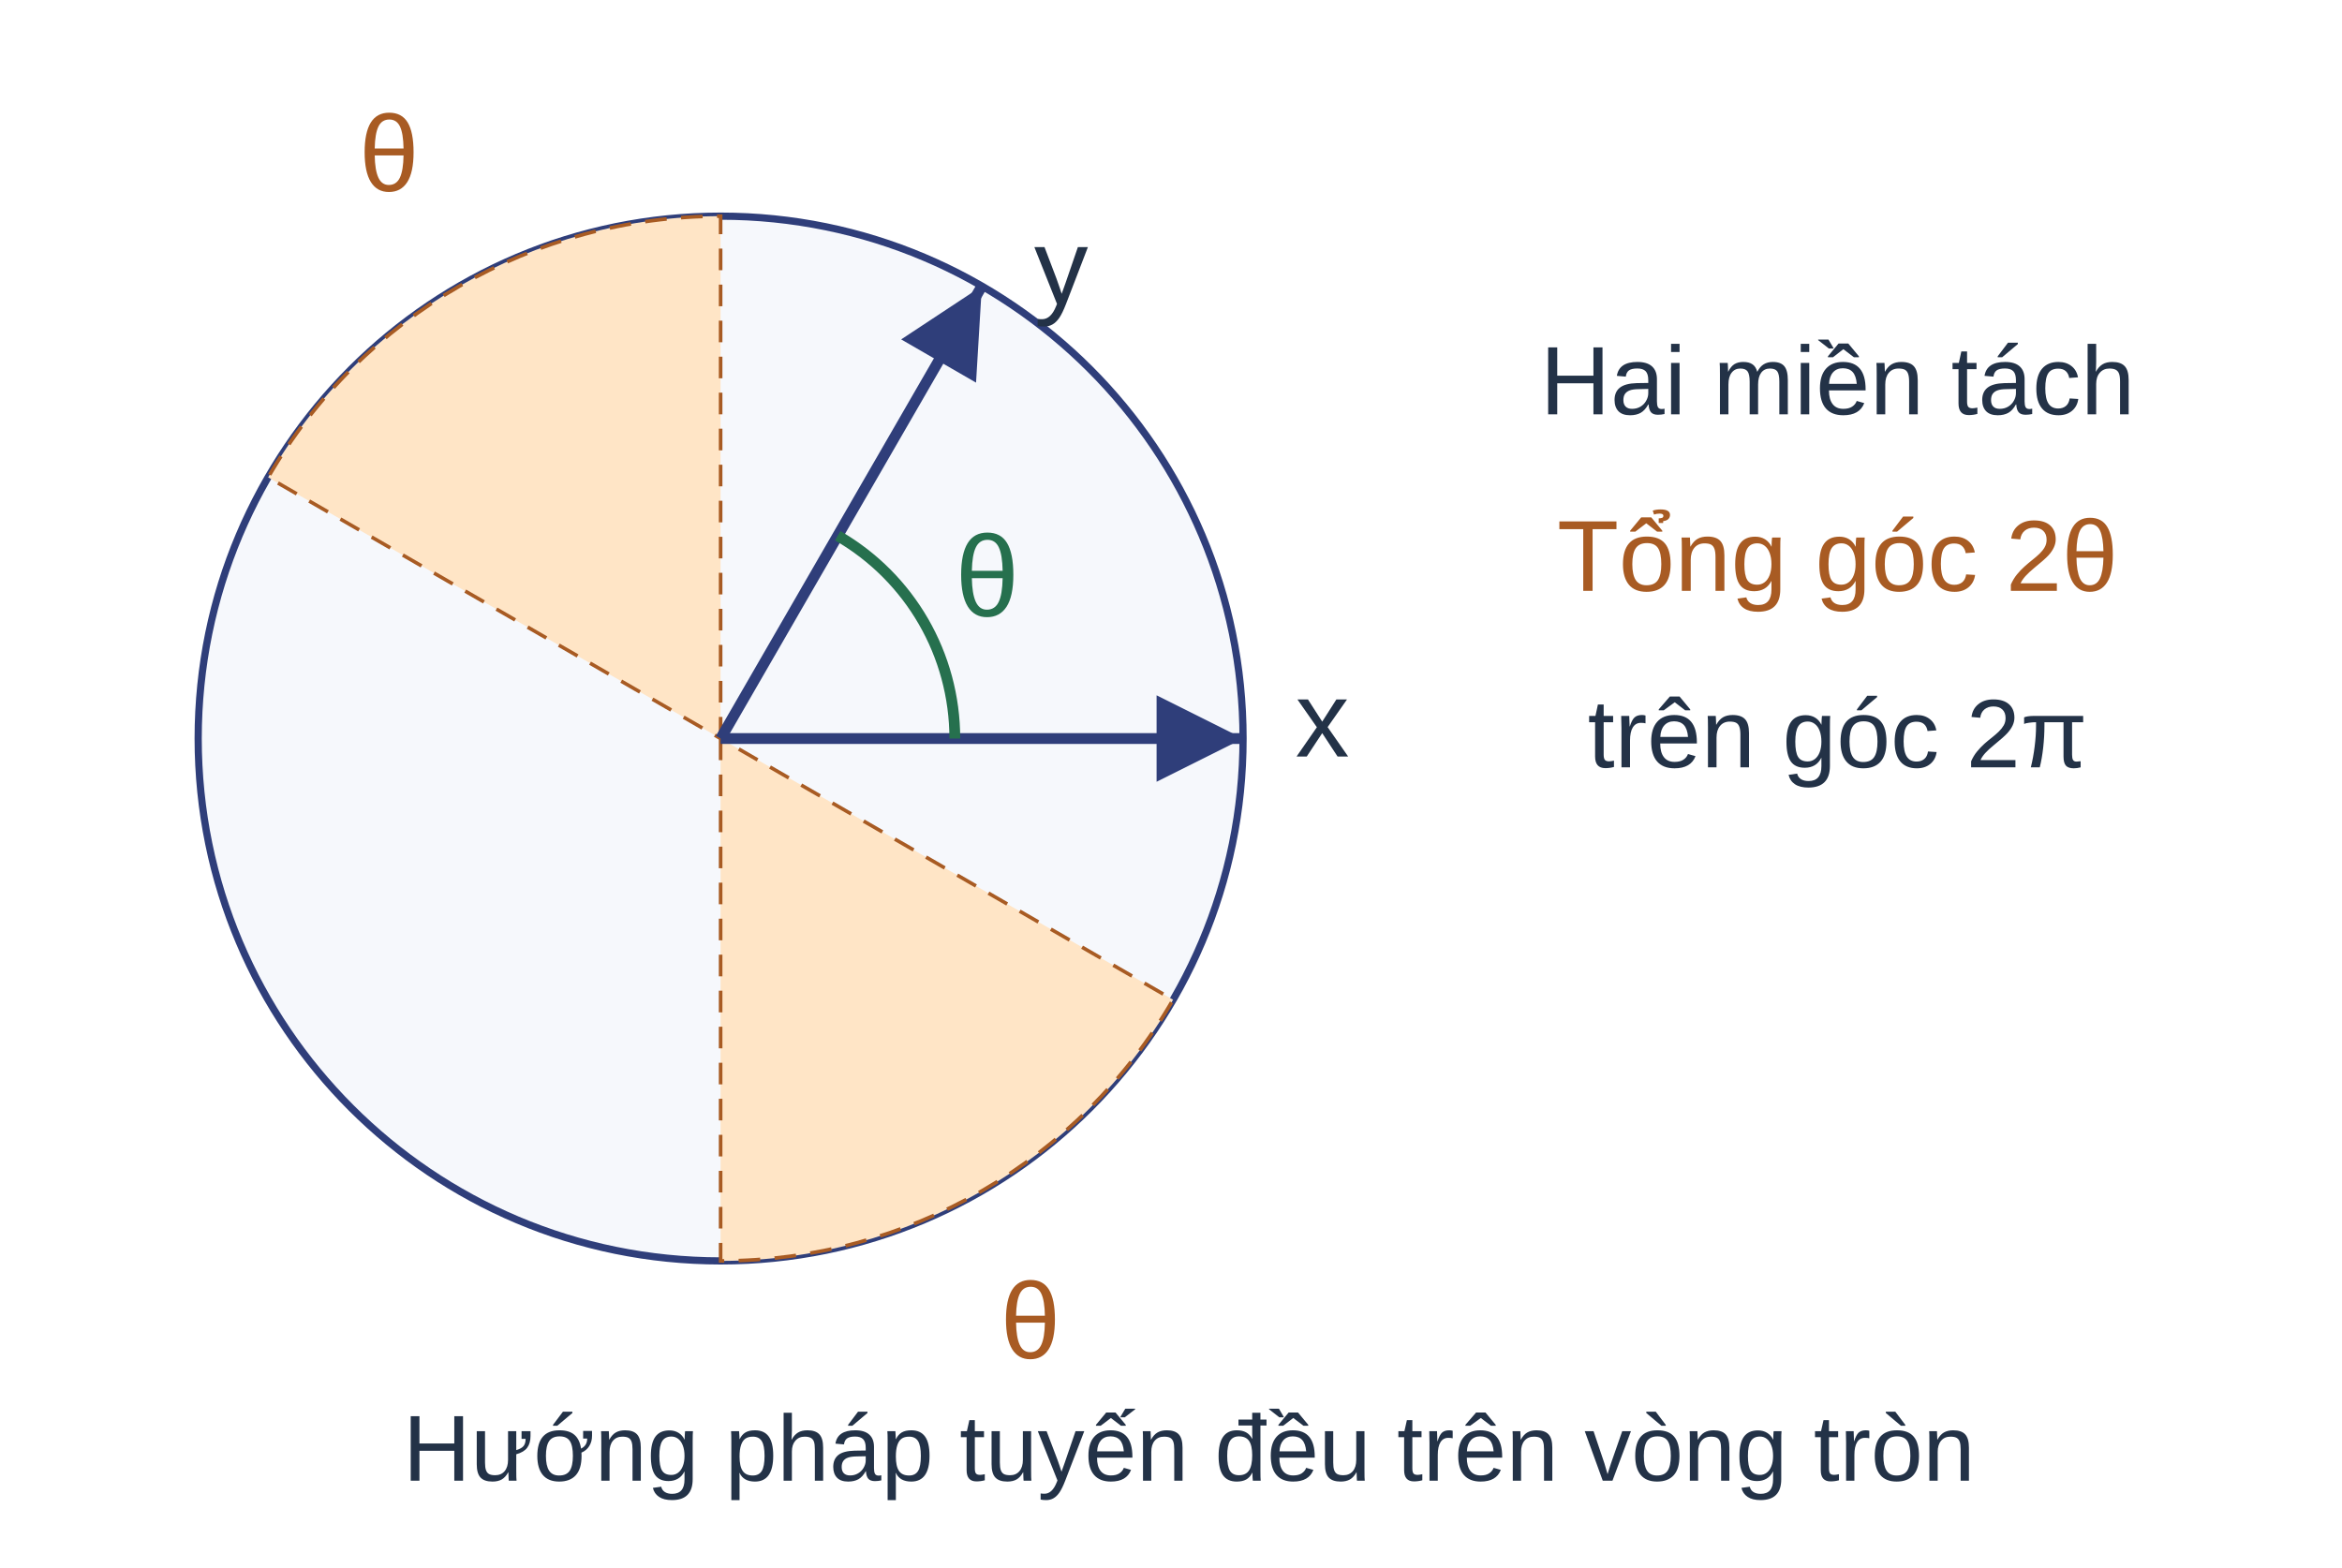
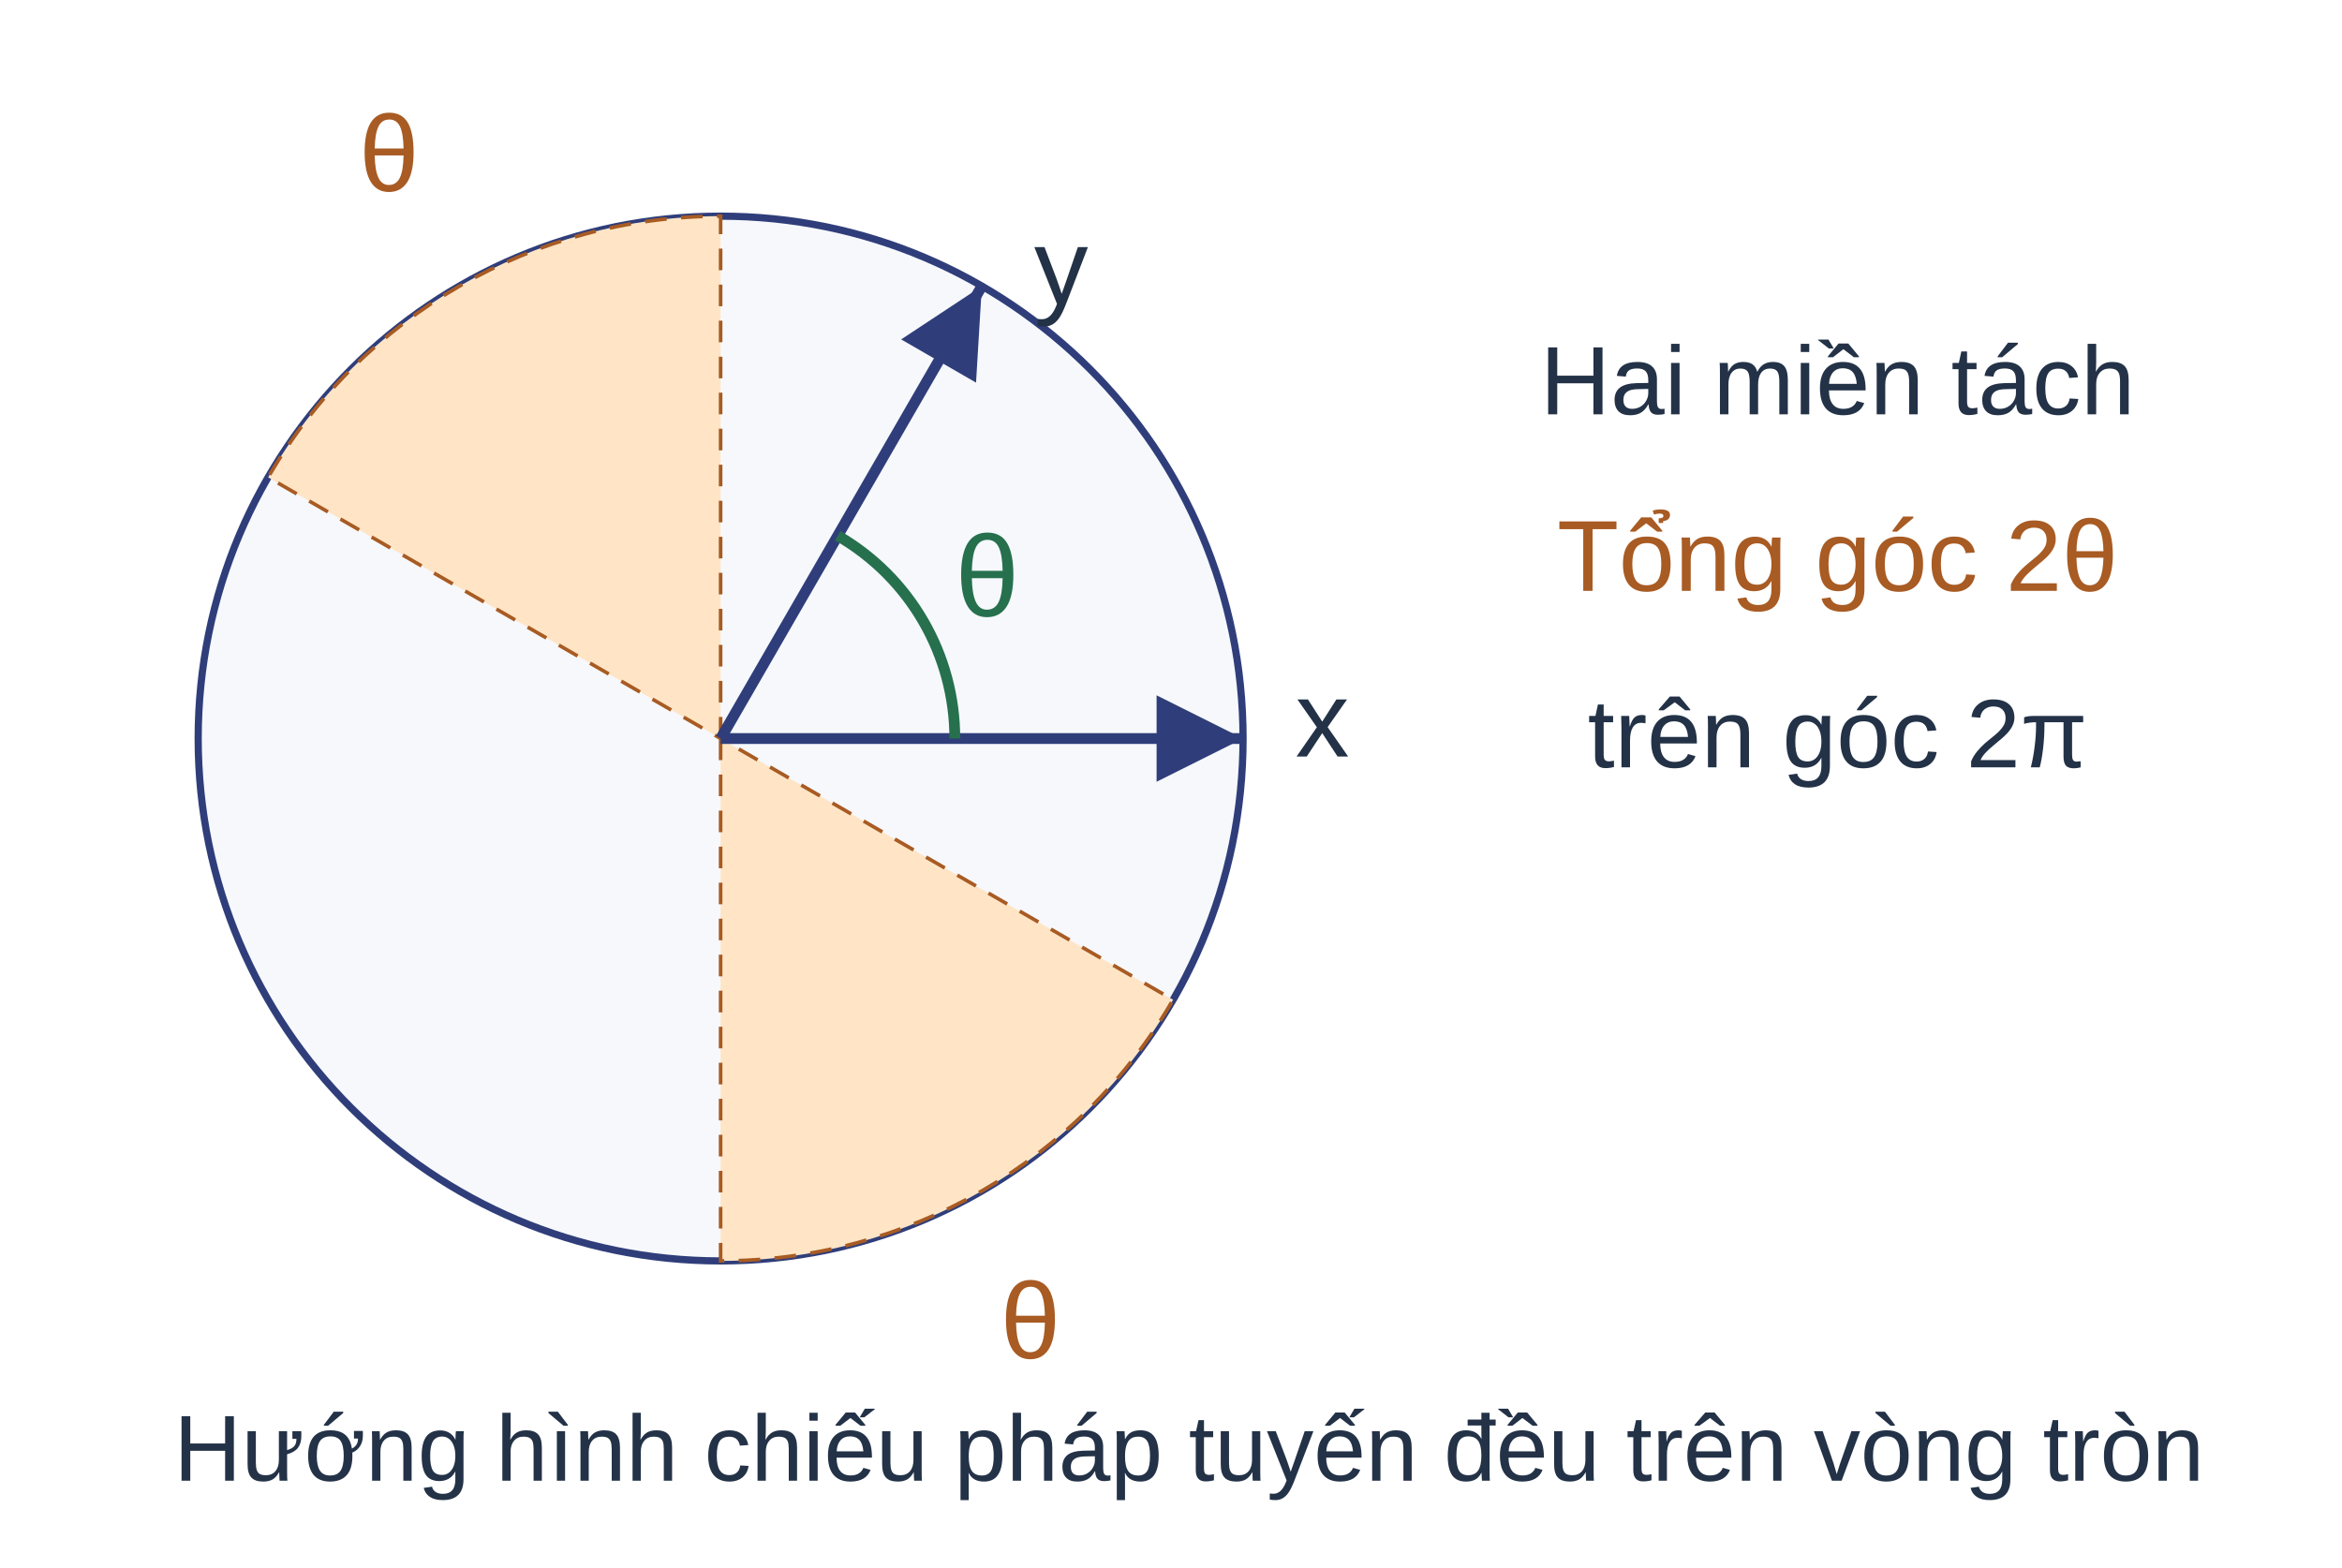
<svg xmlns="http://www.w3.org/2000/svg" viewBox="0 0 650 435" role="img" aria-labelledby="title desc">
  <defs>
    <marker id="arrow" markerWidth="9" markerHeight="9" refX="8" refY="4" orient="auto">
      <path d="M0,0 L8,4 L0,8 Z" fill="#2f3e7a" />
    </marker>
  </defs>
  <g font-family="Arial, sans-serif">
    <circle cx="200" cy="205" r="145" fill="#f6f8fc" stroke="#2f3e7a" stroke-width="2" />
    <path d="M200,205 L200.0,60.0 A145,145 0 0 0 74.426,132.5 Z" fill="#ffe5c6" stroke="#a85b23" stroke-dasharray="6 4" />
    <path d="M200,205 L200,350.0 A145,145 0 0 0 325.574,277.5 Z" fill="#ffe5c6" stroke="#a85b23" stroke-dasharray="6 4" />
    <line x1="200" y1="205" x2="345.0" y2="205.0" stroke="#2f3e7a" stroke-width="3" marker-end="url(#arrow)" />
    <text x="367.0" y="210.0" font-size="30" fill="#233247" text-anchor="middle">x</text>
    <line x1="200" y1="205" x2="272.5" y2="79.426" stroke="#2f3e7a" stroke-width="3" marker-end="url(#arrow)" />
    <text x="294.5" y="84.426" font-size="30" fill="#233247" text-anchor="middle">y</text>
    <path d="M265,205 A65,65 0 0 0 232.5,148.708" fill="none" stroke="#26704e" stroke-width="3" />
    <text x="274" y="171" font-size="32" fill="#26704e" text-anchor="middle">θ</text>
    <text x="108" y="53" font-size="30" fill="#a85b23" text-anchor="middle">θ</text>
    <text x="286" y="377" font-size="30" fill="#a85b23" text-anchor="middle">θ</text>
    <text x="510" y="115" font-size="27" fill="#233247" text-anchor="middle">Hai miền tách</text>
    <text x="510" y="164" font-size="28" fill="#a85b23" text-anchor="middle">Tổng góc 2θ</text>
    <text x="510" y="213" font-size="27" fill="#233247" text-anchor="middle">trên góc 2π</text>
-     <text x="330" y="411" font-size="26" fill="#233247" text-anchor="middle">Hướng pháp tuyến đều trên vòng tròn</text>
+     <text x="330" y="411" font-size="26" fill="#233247" text-anchor="middle">Hướng hình chiếu pháp tuyến đều trên vòng tròn</text>
  </g>
</svg>
